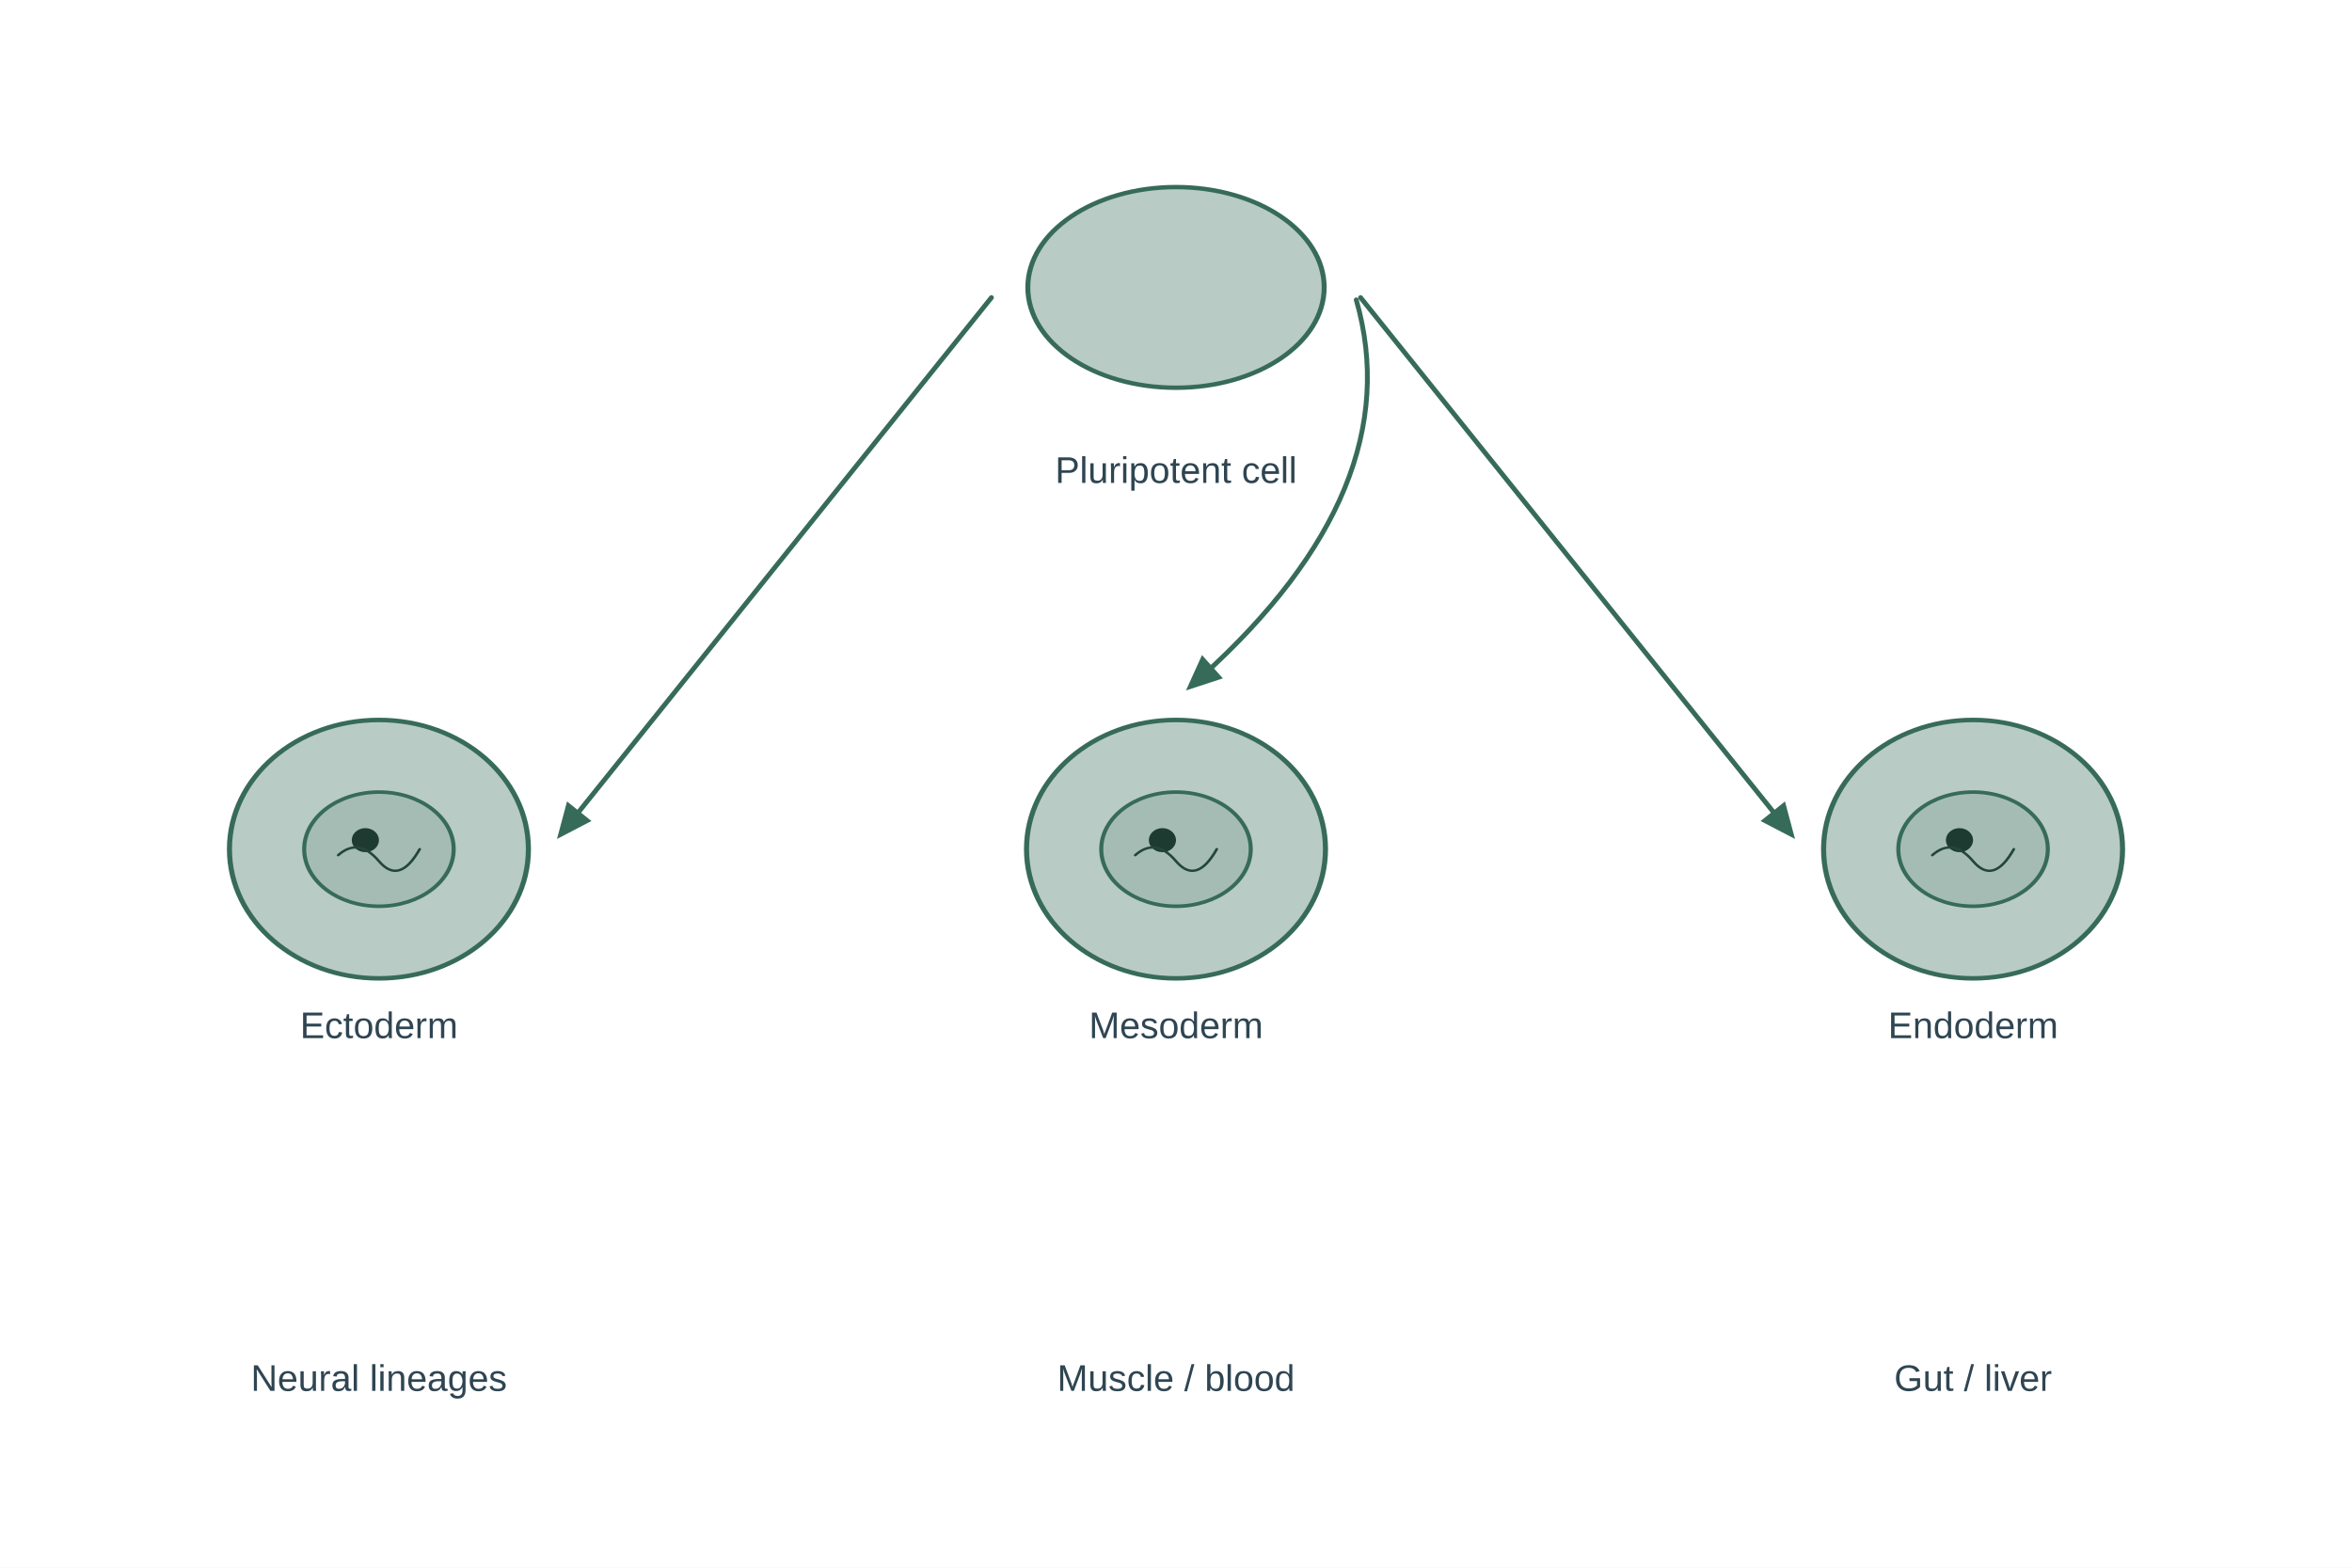
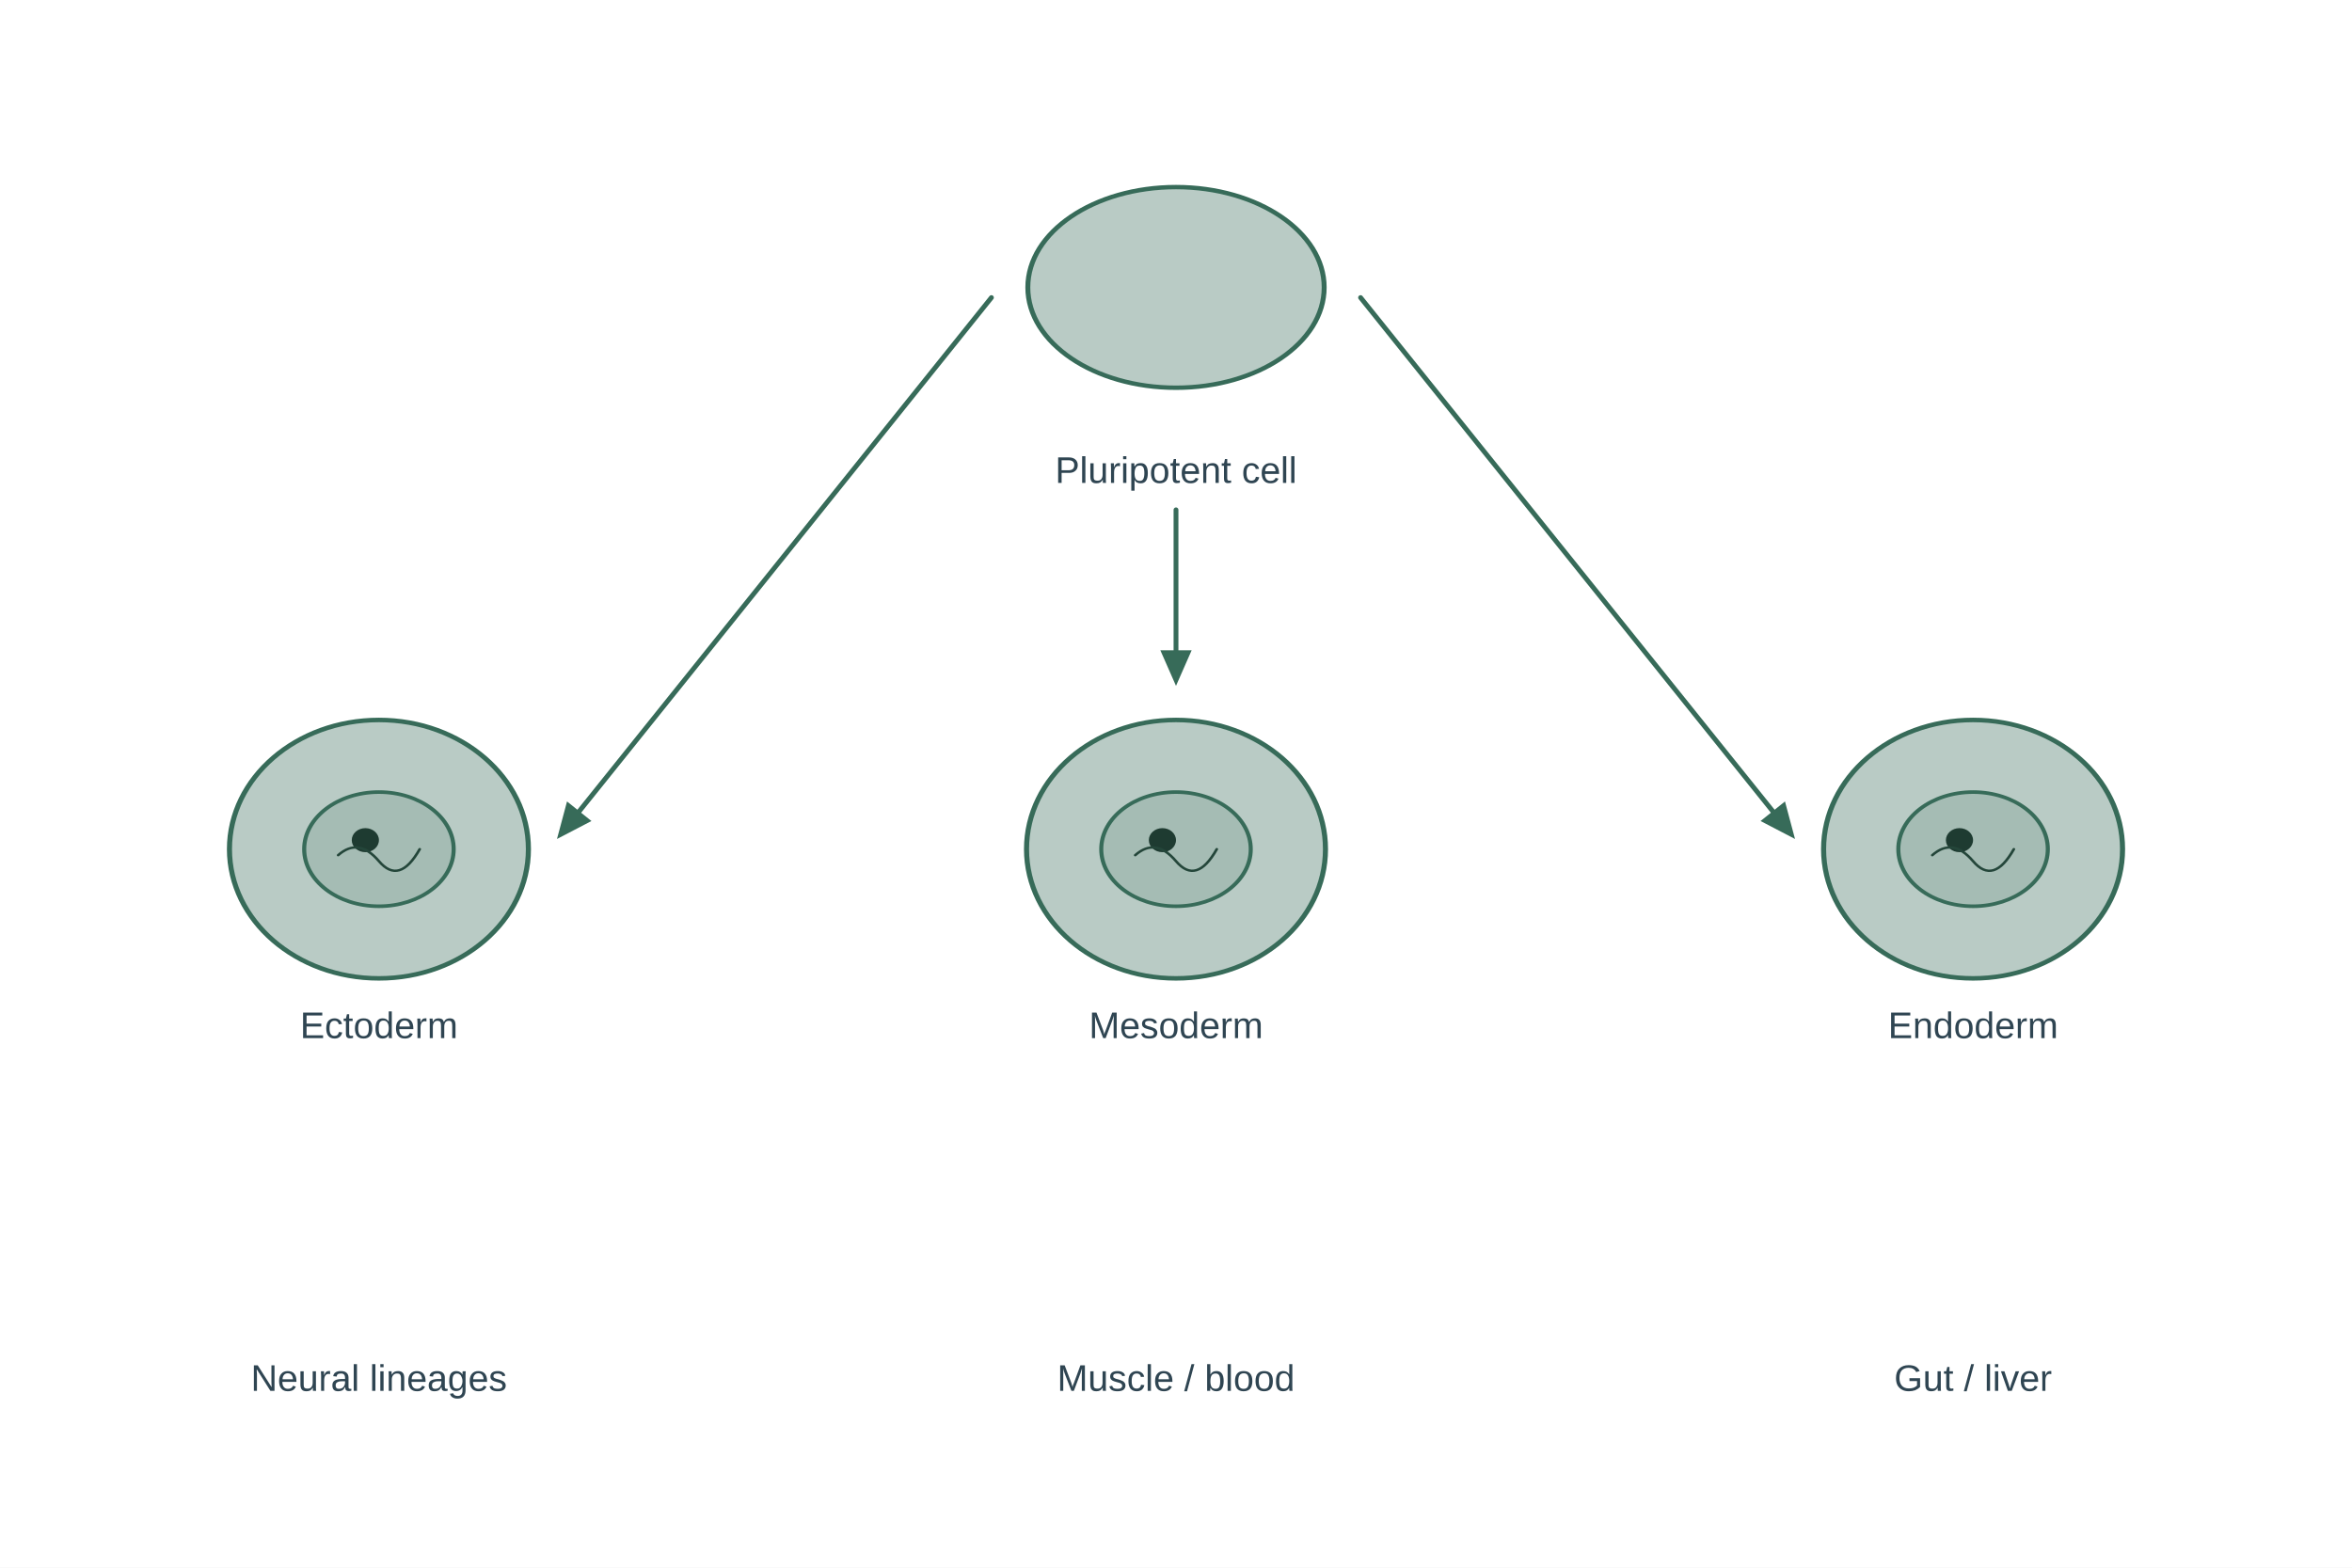
<svg xmlns="http://www.w3.org/2000/svg" width="180.0mm" height="120.0mm" viewBox="0 0 180.0 120.0" data-version="3" data-revision="1">
  <rect width="180.0" height="120.0" fill="#FFFFFF" />
  <g id="layer-compartments" />
  <g id="layer-context" />
  <g id="layer-relations">
    <g data-relation-id="r1" data-relation-type="converts" id="rel-r1">
      <path fill="none" stroke="#376B59" stroke-width="0.37" stroke-linecap="round" stroke-linejoin="round" d="M 75.874 22.78 Q 59.761 42.863 43.648 62.946" data-line-body="true" data-indirect="false" />
      <path fill="#376B59" stroke="none" stroke-width="0.37" stroke-linecap="round" stroke-linejoin="round" data-endpoint="filled-arrow" d="M 42.626 64.22 L 43.395 61.347 L 45.264 62.846 Z" />
    </g>
    <g data-relation-id="r2" data-relation-type="converts" id="rel-r2">
-       <path fill="none" stroke="#376B59" stroke-width="0.37" stroke-linecap="round" stroke-linejoin="round" d="M 103.796 22.955 Q 107.933 37.363 91.986 51.771" data-line-body="true" data-indirect="false" />
-       <path fill="#376B59" stroke="none" stroke-width="0.37" stroke-linecap="round" stroke-linejoin="round" data-endpoint="filled-arrow" d="M 90.762 52.852 L 91.989 50.142 L 93.588 51.926 Z" />
+       <path fill="none" stroke="#376B59" stroke-width="0.37" stroke-linecap="round" stroke-linejoin="round" d="M 90 39.028 Q 90.0 44.947 90.0 50.866" data-line-body="true" data-indirect="false" />
+       <path fill="#376B59" stroke="none" stroke-width="0.37" stroke-linecap="round" stroke-linejoin="round" data-endpoint="filled-arrow" d="M 90.0 52.5 L 88.802 49.777 L 91.198 49.777 Z" />
    </g>
    <g data-relation-id="r3" data-relation-type="converts" id="rel-r3">
      <path fill="none" stroke="#376B59" stroke-width="0.37" stroke-linecap="round" stroke-linejoin="round" d="M 104.126 22.78 Q 120.239 42.863 136.352 62.946" data-line-body="true" data-indirect="false" />
      <path fill="#376B59" stroke="none" stroke-width="0.37" stroke-linecap="round" stroke-linejoin="round" data-endpoint="filled-arrow" d="M 137.374 64.22 L 134.736 62.846 L 136.605 61.347 Z" />
    </g>
  </g>
  <g id="layer-objects">
    <g data-object-id="stem" data-type="stem_cell" id="obj-stem">
      <g data-glyph="stem" transform="rotate(0.0 90.0 22.0)">
        <g transform="translate(76.5 10.0) scale(0.27 0.24)">
          <ellipse cx="50.00" cy="50.00" rx="42.00" ry="32.00" fill="#b9cbc5" stroke="#376B59" stroke-width="1.400" />
        </g>
      </g>
-       <text x="90" y="36.963" font-size="2.822" font-family="Arial,Microsoft YaHei,sans-serif" fill="#2F4552" text-anchor="middle" font-weight="400" data-label-for="stem">Pluripotent cell</text>
+       <text x="90" y="36.963" font-size="2.822" font-family="Arial,Microsoft YaHei,sans-serif" fill="#2F4552" text-anchor="middle" font-weight="400" data-label-for="stem" stroke="#FFFFFF" stroke-width="0.6" stroke-linejoin="round" stroke-opacity="0.85" paint-order="stroke">Pluripotent cell</text>
    </g>
    <g data-object-id="ecto" data-type="cell" id="obj-ecto">
      <g data-glyph="ecto" transform="rotate(0.0 29.0 65.0)">
        <g transform="translate(16.0 53.5) scale(0.26 0.23)">
          <ellipse cx="50.00" cy="50.00" rx="44.00" ry="43.00" fill="#b9cbc5" stroke="#376B59" stroke-width="1.500" />
          <ellipse cx="50.00" cy="50.00" rx="22.00" ry="19.00" fill="#a5bcb4" stroke="#376B59" stroke-width="1.200" />
          <ellipse cx="46.00" cy="47.00" rx="4.00" ry="4.00" fill="#1e3b31" stroke="none" stroke-width="0.000" />
          <path d="M 38 52 Q 44 46 50 54 T 62 50" fill="none" stroke="#24463a" stroke-width="0.800" stroke-linecap="round" stroke-linejoin="round" />
        </g>
      </g>
-       <text x="29" y="79.463" font-size="2.822" font-family="Arial,Microsoft YaHei,sans-serif" fill="#2F4552" text-anchor="middle" font-weight="400" data-label-for="ecto">Ectoderm</text>
+       <text x="29" y="79.463" font-size="2.822" font-family="Arial,Microsoft YaHei,sans-serif" fill="#2F4552" text-anchor="middle" font-weight="400" data-label-for="ecto" stroke="#FFFFFF" stroke-width="0.6" stroke-linejoin="round" stroke-opacity="0.85" paint-order="stroke">Ectoderm</text>
    </g>
    <g data-object-id="meso" data-type="cell" id="obj-meso">
      <g data-glyph="meso" transform="rotate(0.0 90.0 65.0)">
        <g transform="translate(77.0 53.5) scale(0.26 0.23)">
          <ellipse cx="50.00" cy="50.00" rx="44.00" ry="43.00" fill="#b9cbc5" stroke="#376B59" stroke-width="1.500" />
          <ellipse cx="50.00" cy="50.00" rx="22.00" ry="19.00" fill="#a5bcb4" stroke="#376B59" stroke-width="1.200" />
          <ellipse cx="46.00" cy="47.00" rx="4.00" ry="4.00" fill="#1e3b31" stroke="none" stroke-width="0.000" />
          <path d="M 38 52 Q 44 46 50 54 T 62 50" fill="none" stroke="#24463a" stroke-width="0.800" stroke-linecap="round" stroke-linejoin="round" />
        </g>
      </g>
-       <text x="90" y="79.463" font-size="2.822" font-family="Arial,Microsoft YaHei,sans-serif" fill="#2F4552" text-anchor="middle" font-weight="400" data-label-for="meso">Mesoderm</text>
+       <text x="90" y="79.463" font-size="2.822" font-family="Arial,Microsoft YaHei,sans-serif" fill="#2F4552" text-anchor="middle" font-weight="400" data-label-for="meso" stroke="#FFFFFF" stroke-width="0.6" stroke-linejoin="round" stroke-opacity="0.85" paint-order="stroke">Mesoderm</text>
    </g>
    <g data-object-id="endo" data-type="cell" id="obj-endo">
      <g data-glyph="endo" transform="rotate(0.0 151.0 65.0)">
        <g transform="translate(138.0 53.5) scale(0.26 0.23)">
          <ellipse cx="50.00" cy="50.00" rx="44.00" ry="43.00" fill="#b9cbc5" stroke="#376B59" stroke-width="1.500" />
          <ellipse cx="50.00" cy="50.00" rx="22.00" ry="19.00" fill="#a5bcb4" stroke="#376B59" stroke-width="1.200" />
          <ellipse cx="46.00" cy="47.00" rx="4.00" ry="4.00" fill="#1e3b31" stroke="none" stroke-width="0.000" />
          <path d="M 38 52 Q 44 46 50 54 T 62 50" fill="none" stroke="#24463a" stroke-width="0.800" stroke-linecap="round" stroke-linejoin="round" />
        </g>
      </g>
-       <text x="151" y="79.463" font-size="2.822" font-family="Arial,Microsoft YaHei,sans-serif" fill="#2F4552" text-anchor="middle" font-weight="400" data-label-for="endo">Endoderm</text>
+       <text x="151" y="79.463" font-size="2.822" font-family="Arial,Microsoft YaHei,sans-serif" fill="#2F4552" text-anchor="middle" font-weight="400" data-label-for="endo" stroke="#FFFFFF" stroke-width="0.6" stroke-linejoin="round" stroke-opacity="0.85" paint-order="stroke">Endoderm</text>
    </g>
    <g data-object-id="e1" data-type="text" id="obj-e1">
      <g data-glyph="e1" transform="rotate(0.0 29.0 103.0)">
        <g transform="translate(1.5 102.5) scale(0.55 0.01)" />
      </g>
      <text x="29" y="106.463" font-size="2.822" font-family="Arial,Microsoft YaHei,sans-serif" fill="#2F4552" text-anchor="middle" font-weight="400" data-label-for="e1">Neural lineages</text>
    </g>
    <g data-object-id="e2" data-type="text" id="obj-e2">
      <g data-glyph="e2" transform="rotate(0.0 90.0 103.0)">
        <g transform="translate(62.5 102.5) scale(0.55 0.01)" />
      </g>
      <text x="90" y="106.463" font-size="2.822" font-family="Arial,Microsoft YaHei,sans-serif" fill="#2F4552" text-anchor="middle" font-weight="400" data-label-for="e2">Muscle / blood</text>
    </g>
    <g data-object-id="e3" data-type="text" id="obj-e3">
      <g data-glyph="e3" transform="rotate(0.0 151.0 103.0)">
        <g transform="translate(123.5 102.5) scale(0.55 0.01)" />
      </g>
      <text x="151" y="106.463" font-size="2.822" font-family="Arial,Microsoft YaHei,sans-serif" fill="#2F4552" text-anchor="middle" font-weight="400" data-label-for="e3">Gut / liver</text>
    </g>
  </g>
  <g id="layer-callouts" />
</svg>
